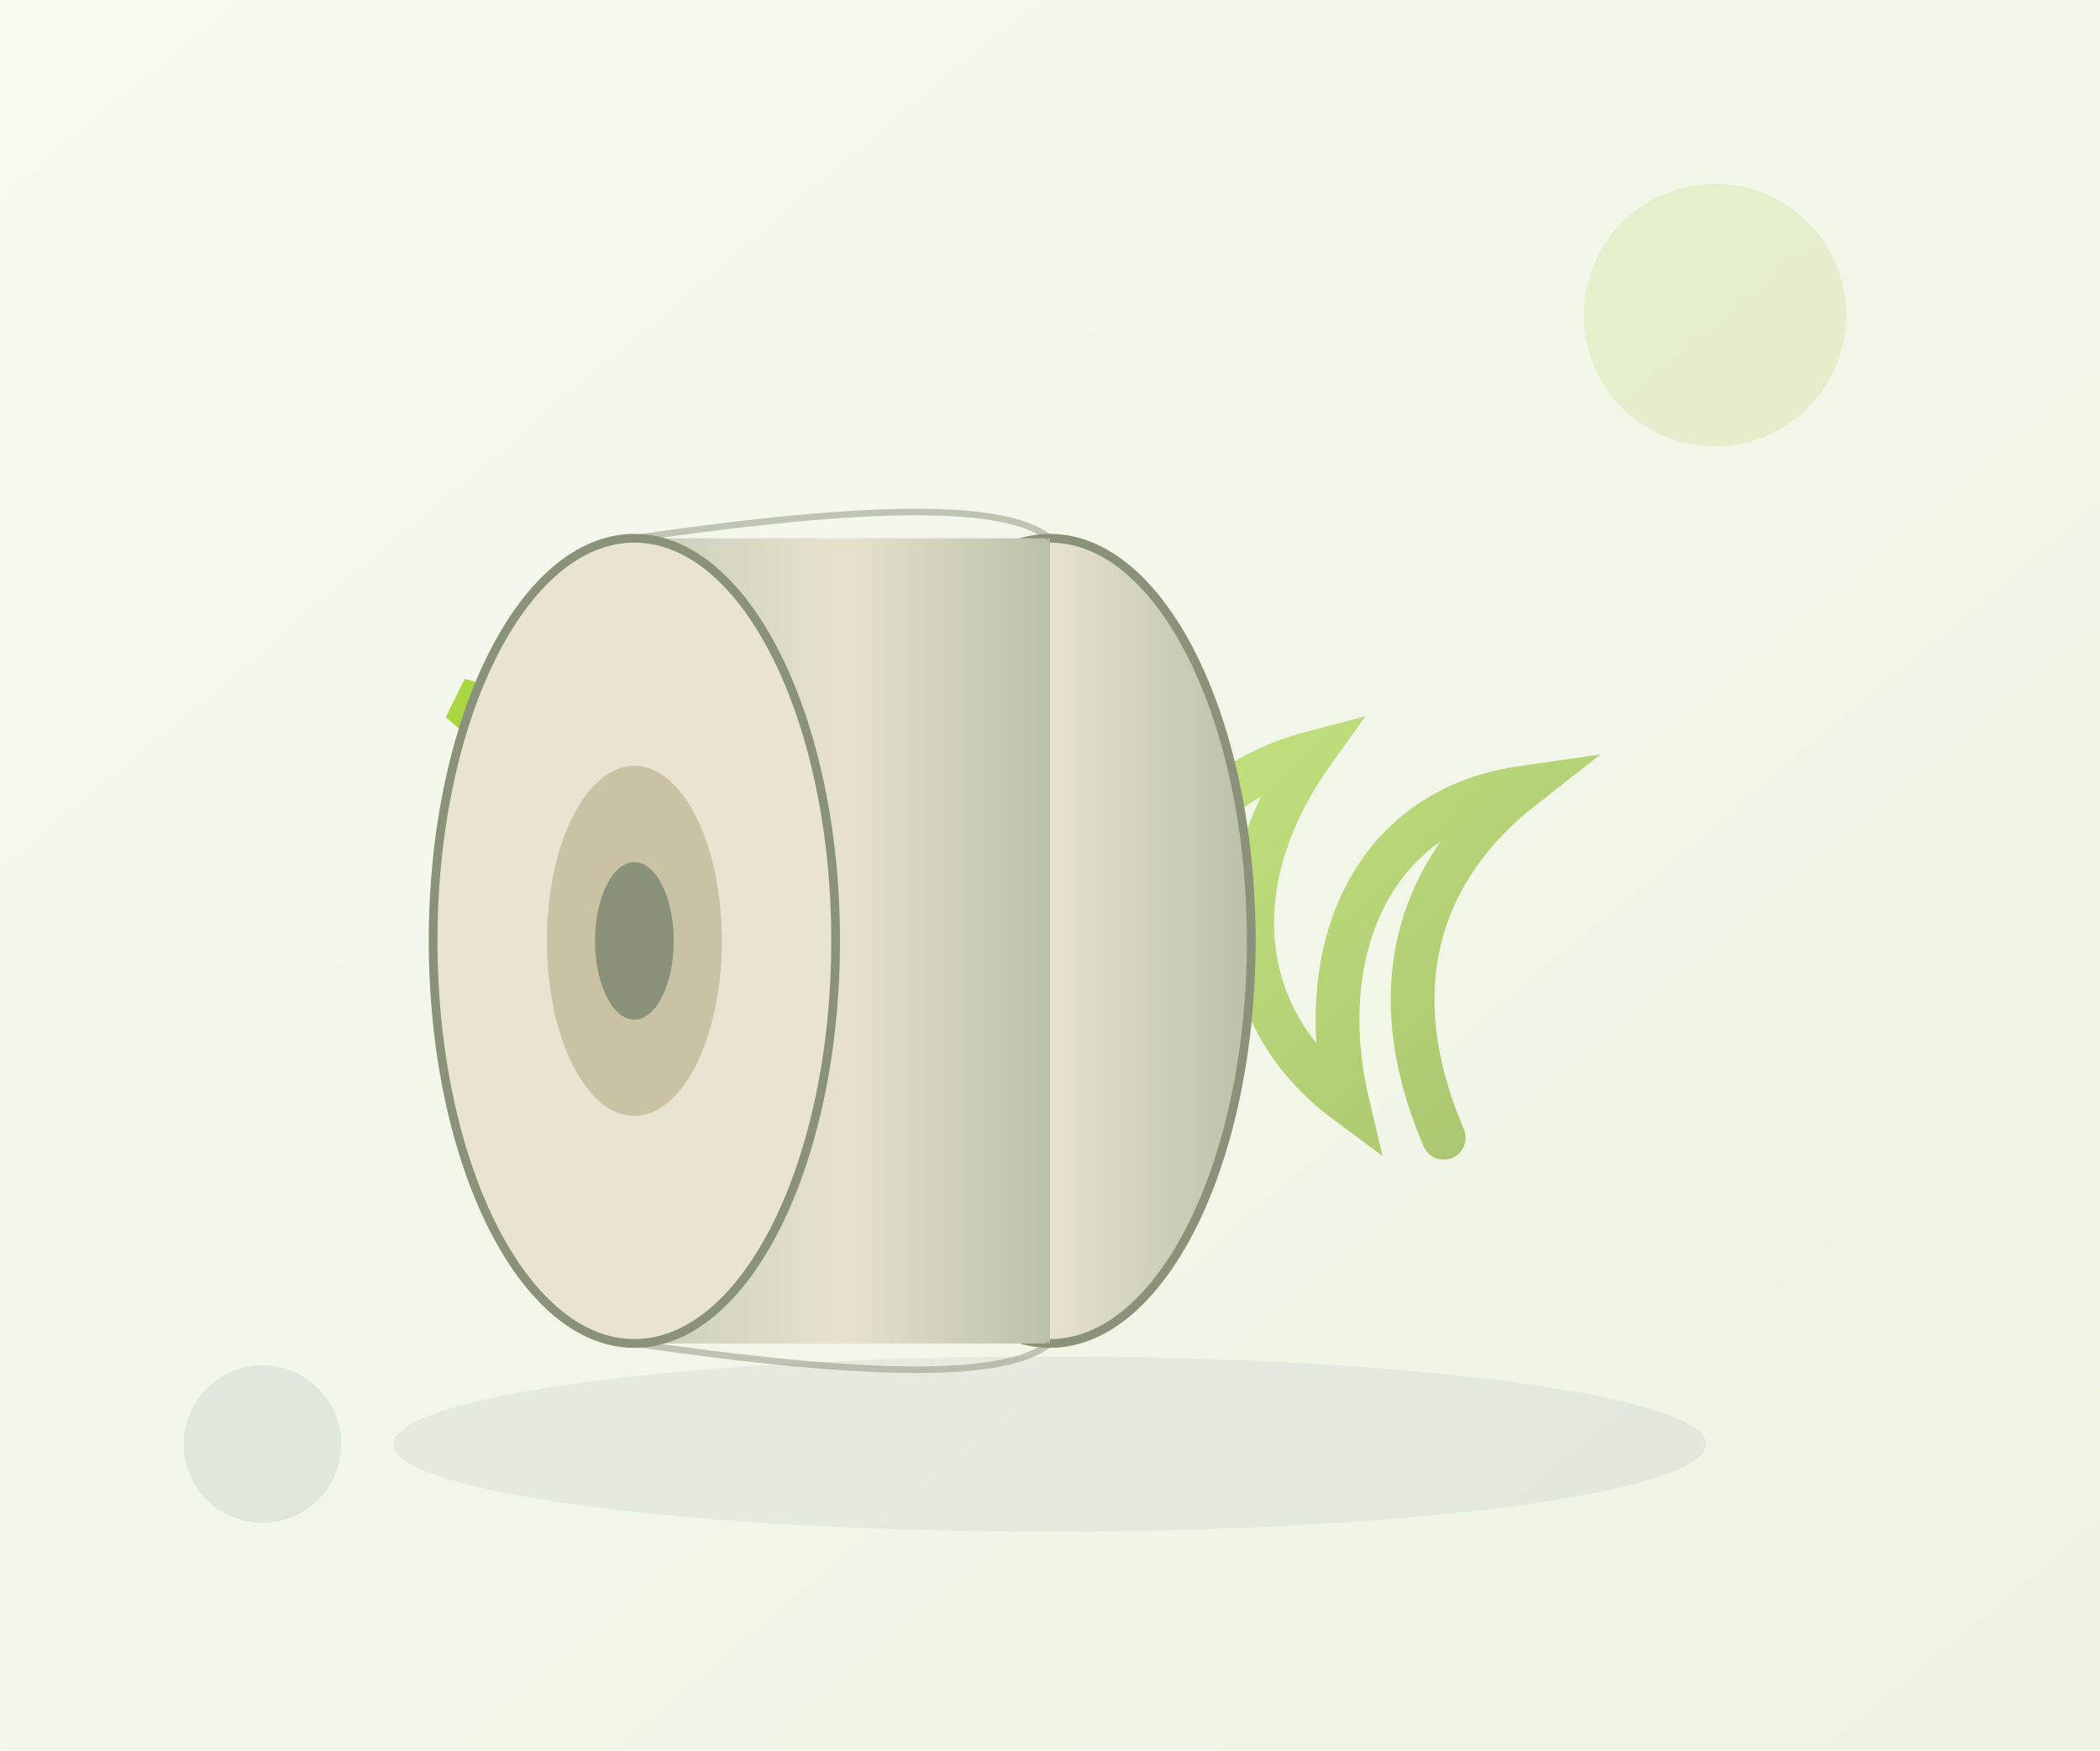
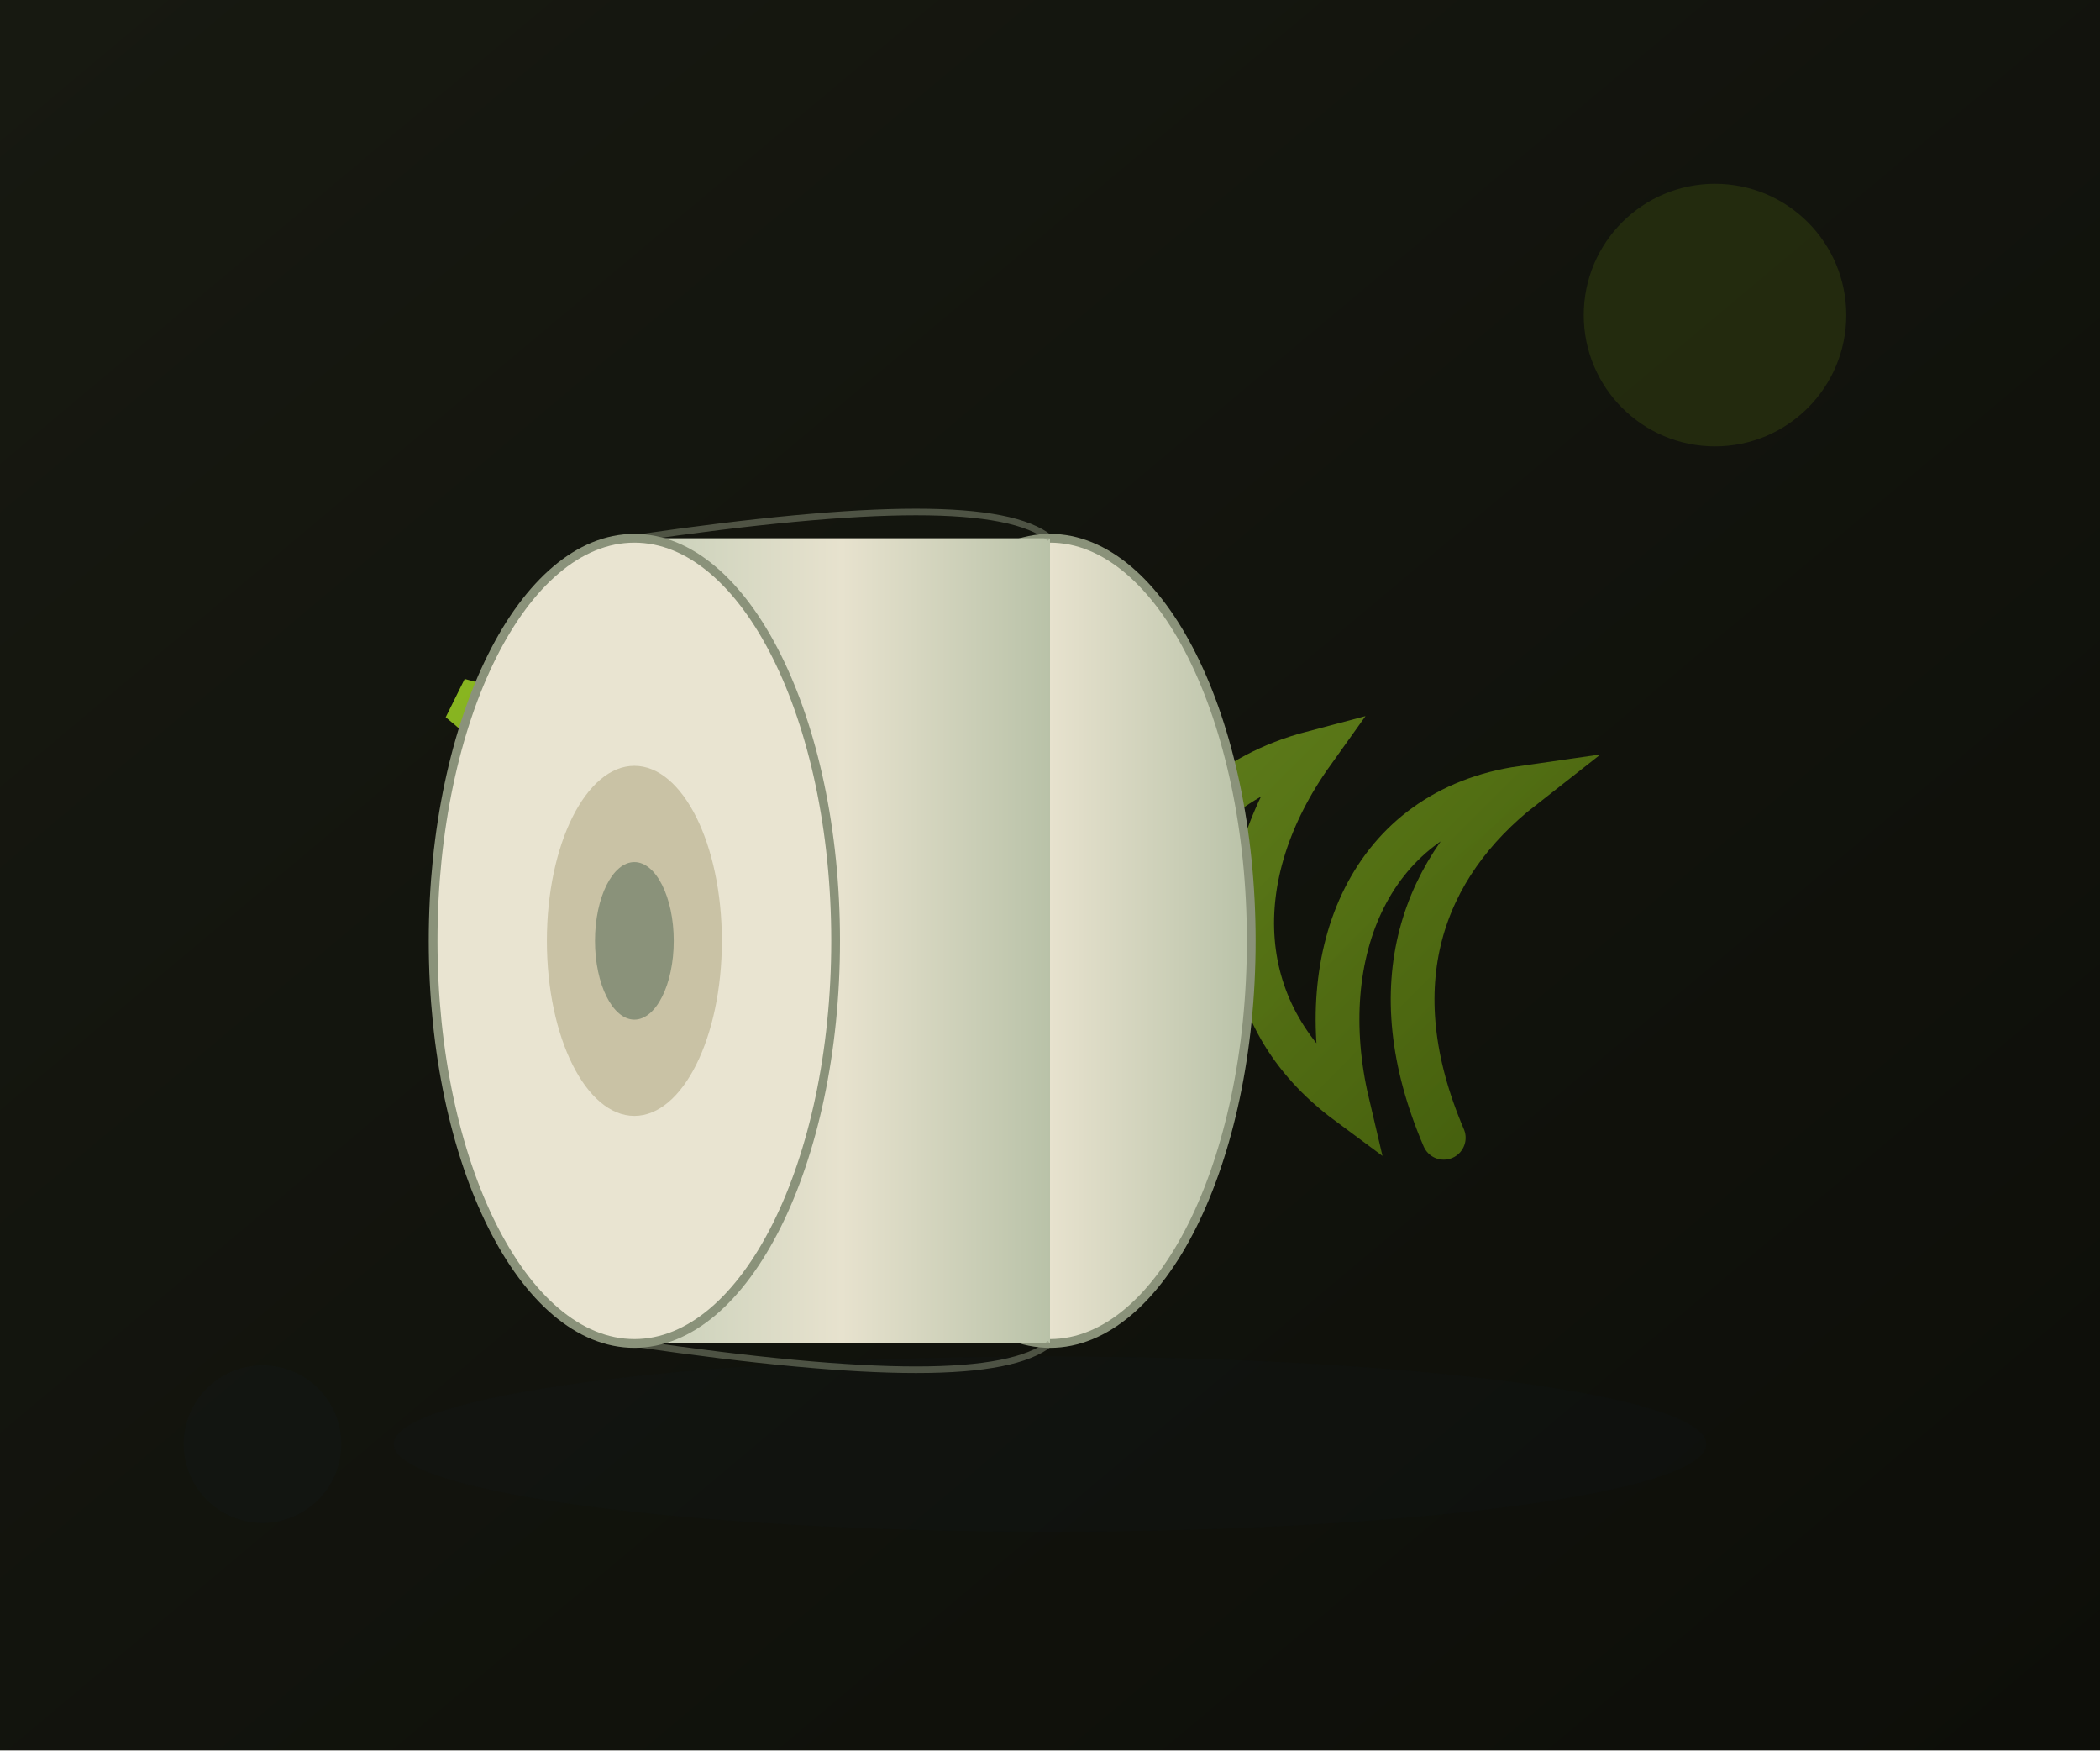
<svg xmlns="http://www.w3.org/2000/svg" viewBox="0 0 480 400" preserveAspectRatio="xMidYMid slice">
  <defs>
    <linearGradient id="bgFiller" x1="0" y1="0" x2="1" y2="1">
-       <stop offset="0" stop-color="#F6FAF0" />
-       <stop offset="1" stop-color="#EEF3E2" />
+       <stop offset="0" stop-color="#171911" />
+       <stop offset="1" stop-color="#0d0e09" />
    </linearGradient>
    <linearGradient id="rollFiller" x1="0" y1="0" x2="1" y2="0">
      <stop offset="0" stop-color="#C7CFB8" />
      <stop offset=".5" stop-color="#E7E2CE" />
      <stop offset="1" stop-color="#B9C2A8" />
    </linearGradient>
    <linearGradient id="ribbonFiller" x1="0" y1="0" x2="1" y2="1">
      <stop offset="0" stop-color="#9ED324" />
      <stop offset="1" stop-color="#6F9E0F" />
    </linearGradient>
  </defs>
  <rect width="480" height="400" fill="url(#bgFiller)" />
  <ellipse cx="240" cy="330" rx="150" ry="20" fill="#0B2345" opacity=".06" />
  <path d="M120 250c20-40 10-70-15-90 40 10 55 45 45 80 30-25 30-60 5-90 45 15 55 55 30 95 25-10 40-40 30-70 35 20 35 60 5 85" fill="none" stroke="url(#ribbonFiller)" stroke-width="10" stroke-linecap="round" opacity=".85" />
  <path d="M330 260c-15-35-5-62 18-80-35 5-48 38-40 72-27-20-28-52-8-80-38 10-49 48-30 84" fill="none" stroke="url(#ribbonFiller)" stroke-width="10" stroke-linecap="round" opacity=".55" />
  <g transform="translate(240,215)">
    <ellipse cx="0" cy="0" rx="46" ry="92" fill="url(#rollFiller)" stroke="#8A927A" stroke-width="2" />
    <rect x="-95" y="-92" width="95" height="184" fill="url(#rollFiller)" />
    <ellipse cx="-95" cy="0" rx="46" ry="92" fill="#E9E4D1" stroke="#8A927A" stroke-width="2" />
    <ellipse cx="-95" cy="0" rx="20" ry="40" fill="#C9C2A5" />
    <ellipse cx="-95" cy="0" rx="9" ry="18" fill="#8A927A" />
    <path d="M-95 -92 C-40 -100 -10 -100 0 -92" fill="none" stroke="#8A927A" stroke-width="1.5" opacity=".5" />
    <path d="M-95 92 C-40 100 -10 100 0 92" fill="none" stroke="#8A927A" stroke-width="1.5" opacity=".5" />
  </g>
  <circle cx="392" cy="72" r="30" fill="#8BC113" opacity=".14" />
  <circle cx="60" cy="330" r="18" fill="#0B2345" opacity=".08" />
</svg>
